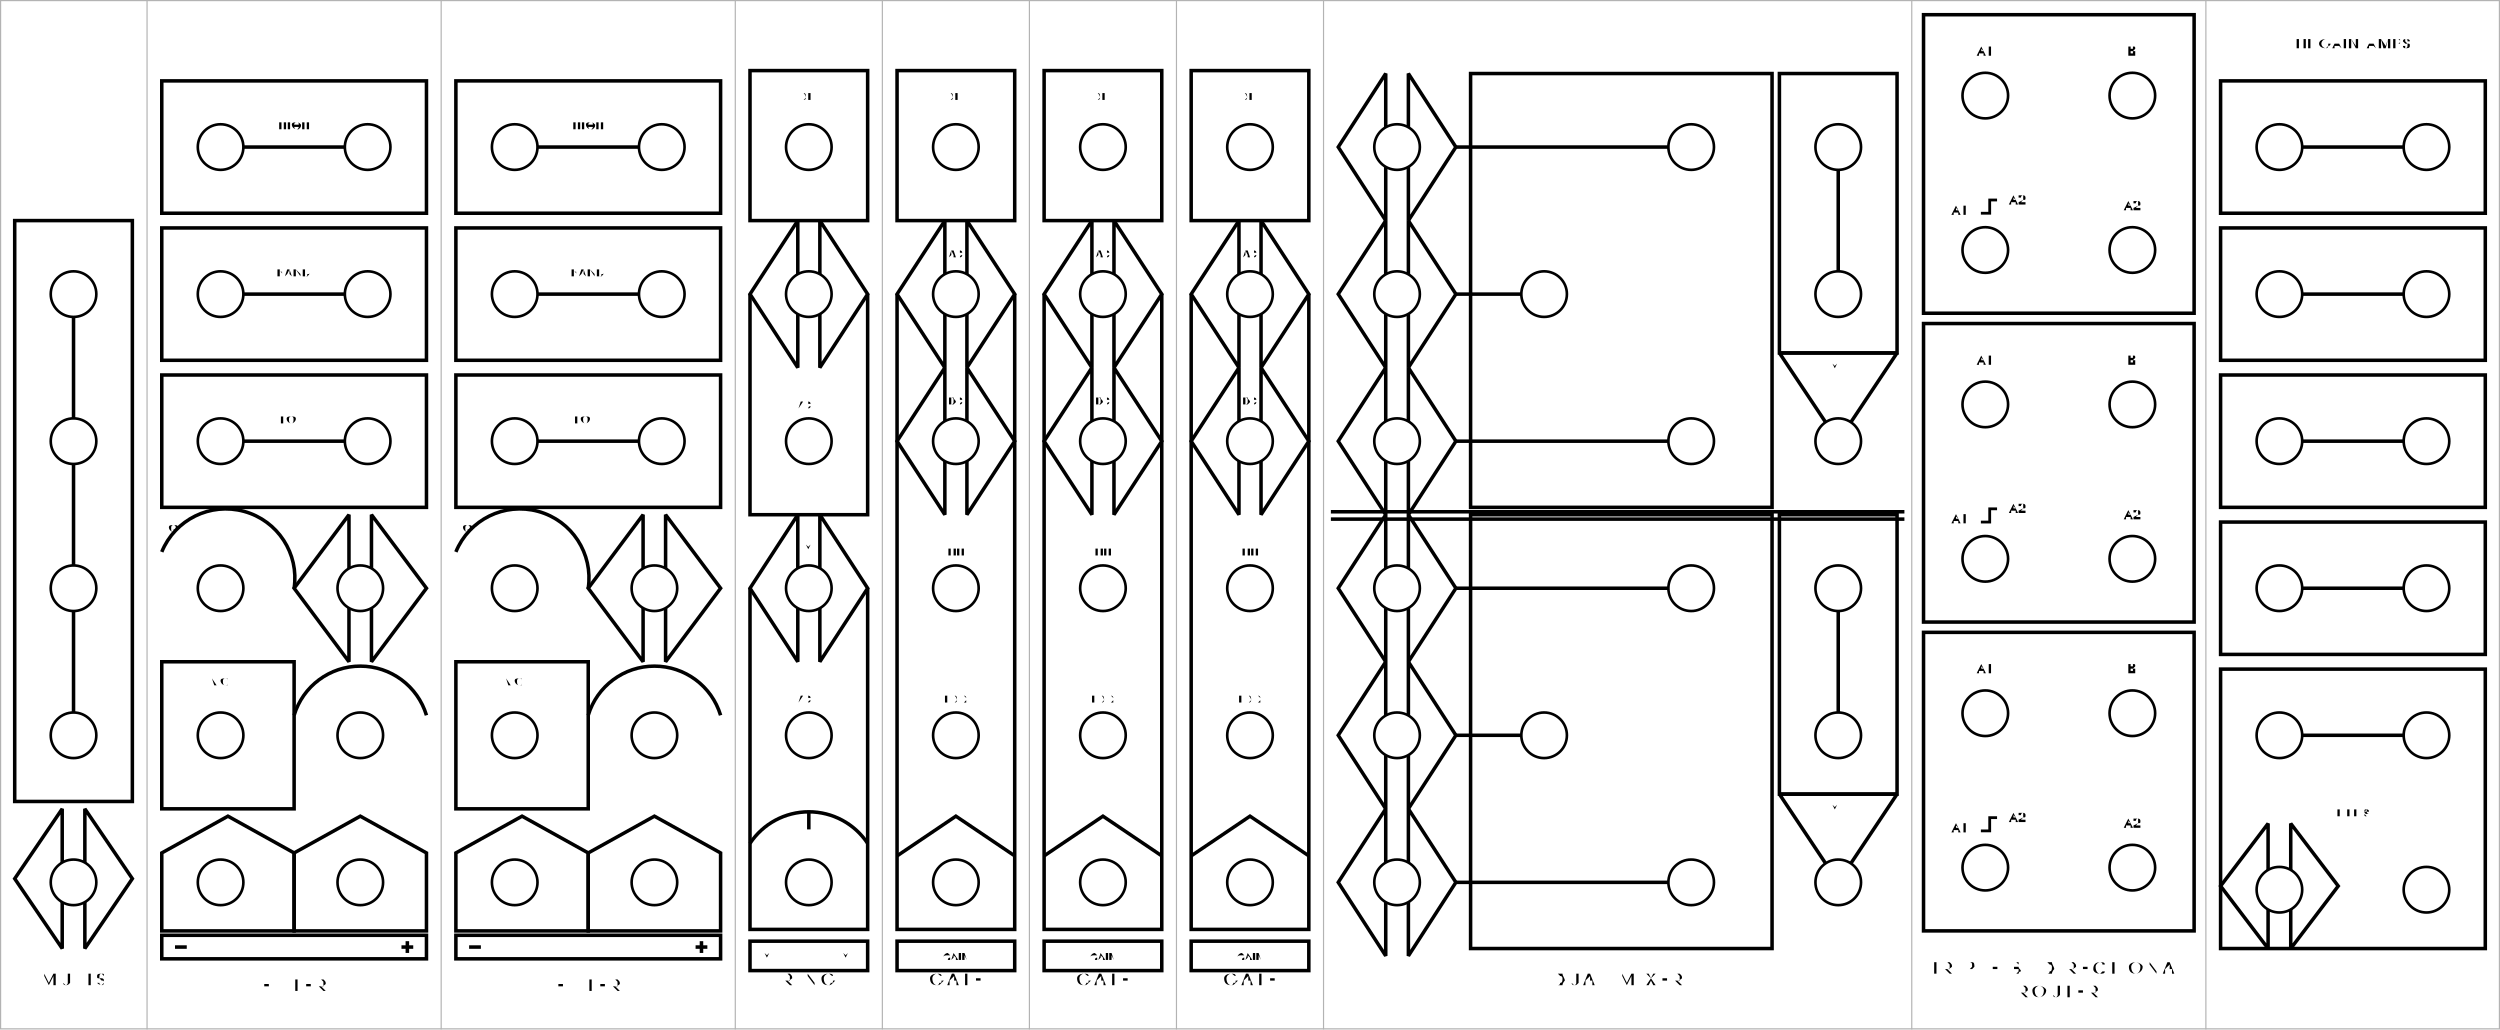
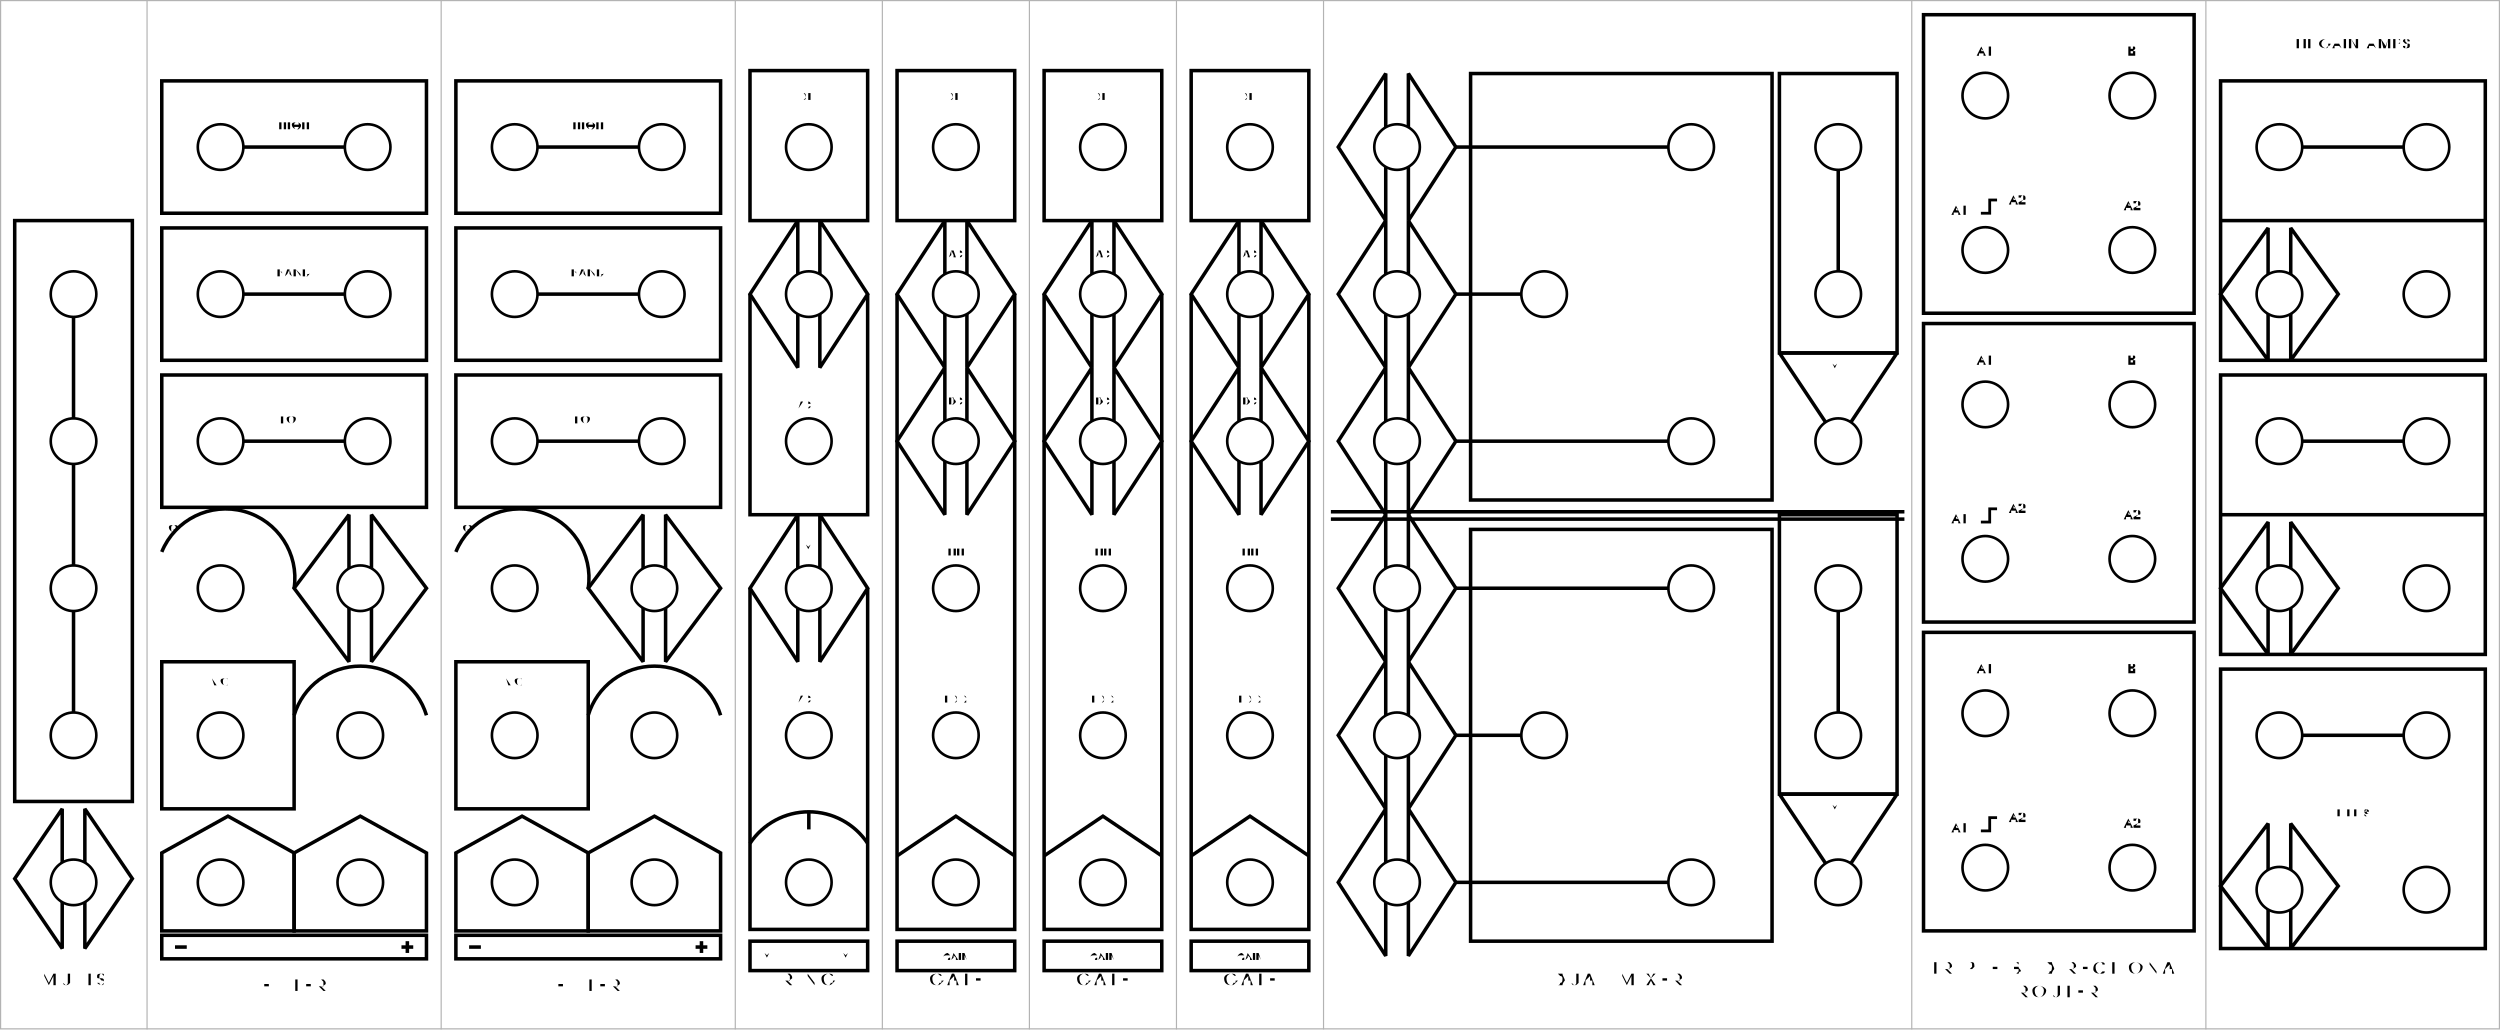
<svg xmlns="http://www.w3.org/2000/svg" width="17in" height="7in" viewBox="0 0 17 7">
  <rect x="0" y="0" width="17" height="7" fill="#ffffff" />
  <rect x="0.004" y="0.004" width="16.992" height="6.992" fill="none" stroke="#b3b3b3" stroke-width="0.008" />
  <g transform="translate(0,0)">
    <path d="M 0.1,1.5 L 0.9,1.5 L 0.9,5.45 L 0.1,5.45 Z" fill="none" stroke="#000000" stroke-width="0.024" stroke-linejoin="miter" stroke-miterlimit="1.5" stroke-linecap="butt" />
    <path d="M 0.5,2 L 0.5,5" fill="none" stroke="#000000" stroke-width="0.024" stroke-linejoin="miter" stroke-miterlimit="1.5" stroke-linecap="butt" />
    <path d="M 0.423,5.5 L 0.1,5.975 L 0.423,6.45 Z" fill="none" stroke="#000000" stroke-width="0.024" stroke-linejoin="miter" stroke-miterlimit="1.5" stroke-linecap="butt" />
    <path d="M 0.577,5.5 L 0.9,5.975 L 0.577,6.45 Z" fill="none" stroke="#000000" stroke-width="0.024" stroke-linejoin="miter" stroke-miterlimit="1.5" stroke-linecap="butt" />
    <circle cx="0.5" cy="2" r="0.155" fill="#ffffff" stroke="#000000" stroke-width="0.018" />
    <circle cx="0.5" cy="3" r="0.155" fill="#ffffff" stroke="#000000" stroke-width="0.018" />
    <circle cx="0.5" cy="4" r="0.155" fill="#ffffff" stroke="#000000" stroke-width="0.018" />
    <circle cx="0.5" cy="5" r="0.155" fill="#ffffff" stroke="#000000" stroke-width="0.018" />
    <circle cx="0.5" cy="6" r="0.155" fill="#ffffff" stroke="#000000" stroke-width="0.018" />
    <text x="0.5" y="6.7" font-family="Futura, 'Century Gothic', 'URW Gothic', 'Avant Garde', 'Liberation Sans', sans-serif" font-size="0.105" font-weight="normal" text-anchor="middle" fill="#000000" letter-spacing="0.03">MULTS</text>
  </g>
  <g transform="translate(1,0)">
    <path d="M 0.1,0.55 L 1.9,0.55 L 1.9,1.45 L 0.1,1.45 Z" fill="none" stroke="#000000" stroke-width="0.024" stroke-linejoin="miter" stroke-miterlimit="1.5" stroke-linecap="butt" />
    <text x="1" y="0.88" font-family="Futura, 'Century Gothic', 'URW Gothic', 'Avant Garde', 'Liberation Sans', sans-serif" font-size="0.07" font-weight="normal" text-anchor="middle" fill="#000000" letter-spacing="0.01">HIGH</text>
    <path d="M 0.5,1 L 1.5,1" fill="none" stroke="#000000" stroke-width="0.024" stroke-linejoin="miter" stroke-miterlimit="1.5" stroke-linecap="butt" />
    <path d="M 0.1,1.55 L 1.9,1.55 L 1.9,2.45 L 0.1,2.45 Z" fill="none" stroke="#000000" stroke-width="0.024" stroke-linejoin="miter" stroke-miterlimit="1.5" stroke-linecap="butt" />
    <text x="1" y="1.88" font-family="Futura, 'Century Gothic', 'URW Gothic', 'Avant Garde', 'Liberation Sans', sans-serif" font-size="0.07" font-weight="normal" text-anchor="middle" fill="#000000" letter-spacing="0.01">BAND</text>
    <path d="M 0.5,2 L 1.5,2" fill="none" stroke="#000000" stroke-width="0.024" stroke-linejoin="miter" stroke-miterlimit="1.5" stroke-linecap="butt" />
    <path d="M 0.1,2.55 L 1.9,2.55 L 1.9,3.45 L 0.1,3.45 Z" fill="none" stroke="#000000" stroke-width="0.024" stroke-linejoin="miter" stroke-miterlimit="1.5" stroke-linecap="butt" />
    <text x="1" y="2.88" font-family="Futura, 'Century Gothic', 'URW Gothic', 'Avant Garde', 'Liberation Sans', sans-serif" font-size="0.07" font-weight="normal" text-anchor="middle" fill="#000000" letter-spacing="0.01">LOW</text>
    <path d="M 0.5,3 L 1.5,3" fill="none" stroke="#000000" stroke-width="0.024" stroke-linejoin="miter" stroke-miterlimit="1.5" stroke-linecap="butt" />
    <path d="M 0.1,3.753 A 0.47,0.47 0 0 1 1,4" fill="none" stroke="#000000" stroke-width="0.024" stroke-linejoin="miter" stroke-miterlimit="1.5" stroke-linecap="butt" />
    <text x="0.18" y="3.62" font-family="Futura, 'Century Gothic', 'URW Gothic', 'Avant Garde', 'Liberation Sans', sans-serif" font-size="0.07" font-weight="normal" text-anchor="middle" fill="#000000" letter-spacing="0.01">Q</text>
    <path d="M 1.373,3.5 L 1,4 L 1.373,4.5 Z" fill="none" stroke="#000000" stroke-width="0.024" stroke-linejoin="miter" stroke-miterlimit="1.5" stroke-linecap="butt" />
    <path d="M 1.526,3.5 L 1.9,4 L 1.526,4.5 Z" fill="none" stroke="#000000" stroke-width="0.024" stroke-linejoin="miter" stroke-miterlimit="1.5" stroke-linecap="butt" />
    <path d="M 0.1,4.5 L 1,4.5 L 1,5.5 L 0.1,5.5 Z" fill="none" stroke="#000000" stroke-width="0.024" stroke-linejoin="miter" stroke-miterlimit="1.5" stroke-linecap="butt" />
    <text x="0.5" y="4.66" font-family="Futura, 'Century Gothic', 'URW Gothic', 'Avant Garde', 'Liberation Sans', sans-serif" font-size="0.07" font-weight="normal" text-anchor="middle" fill="#000000" letter-spacing="0.01">VC</text>
    <path d="M 1,4.864 A 0.47,0.47 0 0 1 1.9,4.864" fill="none" stroke="#000000" stroke-width="0.024" stroke-linejoin="miter" stroke-miterlimit="1.5" stroke-linecap="butt" />
    <path d="M 0.1,6.33 L 0.1,5.8 L 0.55,5.55 L 1,5.8 L 1,6.33 Z" fill="none" stroke="#000000" stroke-width="0.024" stroke-linejoin="miter" stroke-miterlimit="1.5" stroke-linecap="butt" />
    <path d="M 1,6.33 L 1,5.8 L 1.45,5.55 L 1.9,5.8 L 1.9,6.33 Z" fill="none" stroke="#000000" stroke-width="0.024" stroke-linejoin="miter" stroke-miterlimit="1.5" stroke-linecap="butt" />
    <path d="M 0.1,6.36 L 1.9,6.36 L 1.9,6.52 L 0.1,6.52 Z" fill="none" stroke="#000000" stroke-width="0.024" stroke-linejoin="miter" stroke-miterlimit="1.5" stroke-linecap="butt" />
    <path d="M 0.19,6.44 L 0.27,6.44" fill="none" stroke="#000000" stroke-width="0.024" stroke-linejoin="miter" stroke-miterlimit="1.5" stroke-linecap="butt" />
    <path d="M 1.73,6.44 L 1.81,6.44" fill="none" stroke="#000000" stroke-width="0.024" stroke-linejoin="miter" stroke-miterlimit="1.5" stroke-linecap="butt" />
    <path d="M 1.77,6.4 L 1.77,6.48" fill="none" stroke="#000000" stroke-width="0.024" stroke-linejoin="miter" stroke-miterlimit="1.5" stroke-linecap="butt" />
    <circle cx="0.5" cy="1" r="0.155" fill="#ffffff" stroke="#000000" stroke-width="0.018" />
    <circle cx="1.5" cy="1" r="0.155" fill="#ffffff" stroke="#000000" stroke-width="0.018" />
    <circle cx="0.5" cy="2" r="0.155" fill="#ffffff" stroke="#000000" stroke-width="0.018" />
    <circle cx="1.5" cy="2" r="0.155" fill="#ffffff" stroke="#000000" stroke-width="0.018" />
    <circle cx="0.5" cy="3" r="0.155" fill="#ffffff" stroke="#000000" stroke-width="0.018" />
    <circle cx="1.5" cy="3" r="0.155" fill="#ffffff" stroke="#000000" stroke-width="0.018" />
    <circle cx="0.5" cy="4" r="0.155" fill="#ffffff" stroke="#000000" stroke-width="0.018" />
    <circle cx="1.45" cy="4" r="0.155" fill="#ffffff" stroke="#000000" stroke-width="0.018" />
    <circle cx="0.5" cy="5" r="0.155" fill="#ffffff" stroke="#000000" stroke-width="0.018" />
    <circle cx="1.45" cy="5" r="0.155" fill="#ffffff" stroke="#000000" stroke-width="0.018" />
    <circle cx="0.5" cy="6" r="0.155" fill="#ffffff" stroke="#000000" stroke-width="0.018" />
    <circle cx="1.45" cy="6" r="0.155" fill="#ffffff" stroke="#000000" stroke-width="0.018" />
    <text x="1" y="6.74" font-family="Futura, 'Century Gothic', 'URW Gothic', 'Avant Garde', 'Liberation Sans', sans-serif" font-size="0.105" font-weight="normal" text-anchor="middle" fill="#000000" letter-spacing="0.03">FILTER</text>
  </g>
  <line x1="1" y1="0" x2="1" y2="7" stroke="#b3b3b3" stroke-width="0.008" />
  <g transform="translate(3,0)">
    <path d="M 0.1,0.55 L 1.9,0.55 L 1.9,1.45 L 0.1,1.45 Z" fill="none" stroke="#000000" stroke-width="0.024" stroke-linejoin="miter" stroke-miterlimit="1.5" stroke-linecap="butt" />
    <text x="1" y="0.88" font-family="Futura, 'Century Gothic', 'URW Gothic', 'Avant Garde', 'Liberation Sans', sans-serif" font-size="0.07" font-weight="normal" text-anchor="middle" fill="#000000" letter-spacing="0.01">HIGH</text>
    <path d="M 0.5,1 L 1.5,1" fill="none" stroke="#000000" stroke-width="0.024" stroke-linejoin="miter" stroke-miterlimit="1.5" stroke-linecap="butt" />
    <path d="M 0.1,1.55 L 1.9,1.55 L 1.9,2.45 L 0.1,2.45 Z" fill="none" stroke="#000000" stroke-width="0.024" stroke-linejoin="miter" stroke-miterlimit="1.5" stroke-linecap="butt" />
    <text x="1" y="1.88" font-family="Futura, 'Century Gothic', 'URW Gothic', 'Avant Garde', 'Liberation Sans', sans-serif" font-size="0.07" font-weight="normal" text-anchor="middle" fill="#000000" letter-spacing="0.01">BAND</text>
    <path d="M 0.5,2 L 1.5,2" fill="none" stroke="#000000" stroke-width="0.024" stroke-linejoin="miter" stroke-miterlimit="1.5" stroke-linecap="butt" />
    <path d="M 0.1,2.55 L 1.9,2.55 L 1.9,3.45 L 0.1,3.45 Z" fill="none" stroke="#000000" stroke-width="0.024" stroke-linejoin="miter" stroke-miterlimit="1.5" stroke-linecap="butt" />
    <text x="1" y="2.88" font-family="Futura, 'Century Gothic', 'URW Gothic', 'Avant Garde', 'Liberation Sans', sans-serif" font-size="0.07" font-weight="normal" text-anchor="middle" fill="#000000" letter-spacing="0.01">LOW</text>
    <path d="M 0.5,3 L 1.5,3" fill="none" stroke="#000000" stroke-width="0.024" stroke-linejoin="miter" stroke-miterlimit="1.5" stroke-linecap="butt" />
    <path d="M 0.1,3.753 A 0.47,0.47 0 0 1 1,4" fill="none" stroke="#000000" stroke-width="0.024" stroke-linejoin="miter" stroke-miterlimit="1.5" stroke-linecap="butt" />
    <text x="0.18" y="3.62" font-family="Futura, 'Century Gothic', 'URW Gothic', 'Avant Garde', 'Liberation Sans', sans-serif" font-size="0.07" font-weight="normal" text-anchor="middle" fill="#000000" letter-spacing="0.01">Q</text>
    <path d="M 1.373,3.5 L 1,4 L 1.373,4.5 Z" fill="none" stroke="#000000" stroke-width="0.024" stroke-linejoin="miter" stroke-miterlimit="1.5" stroke-linecap="butt" />
    <path d="M 1.526,3.5 L 1.9,4 L 1.526,4.5 Z" fill="none" stroke="#000000" stroke-width="0.024" stroke-linejoin="miter" stroke-miterlimit="1.5" stroke-linecap="butt" />
    <path d="M 0.1,4.5 L 1,4.5 L 1,5.5 L 0.1,5.5 Z" fill="none" stroke="#000000" stroke-width="0.024" stroke-linejoin="miter" stroke-miterlimit="1.5" stroke-linecap="butt" />
    <text x="0.5" y="4.66" font-family="Futura, 'Century Gothic', 'URW Gothic', 'Avant Garde', 'Liberation Sans', sans-serif" font-size="0.07" font-weight="normal" text-anchor="middle" fill="#000000" letter-spacing="0.01">VC</text>
    <path d="M 1,4.864 A 0.47,0.47 0 0 1 1.9,4.864" fill="none" stroke="#000000" stroke-width="0.024" stroke-linejoin="miter" stroke-miterlimit="1.5" stroke-linecap="butt" />
    <path d="M 0.1,6.33 L 0.1,5.8 L 0.55,5.55 L 1,5.8 L 1,6.33 Z" fill="none" stroke="#000000" stroke-width="0.024" stroke-linejoin="miter" stroke-miterlimit="1.5" stroke-linecap="butt" />
    <path d="M 1,6.33 L 1,5.8 L 1.45,5.55 L 1.9,5.8 L 1.9,6.33 Z" fill="none" stroke="#000000" stroke-width="0.024" stroke-linejoin="miter" stroke-miterlimit="1.5" stroke-linecap="butt" />
    <path d="M 0.1,6.36 L 1.9,6.36 L 1.9,6.52 L 0.1,6.52 Z" fill="none" stroke="#000000" stroke-width="0.024" stroke-linejoin="miter" stroke-miterlimit="1.5" stroke-linecap="butt" />
    <path d="M 0.19,6.44 L 0.27,6.44" fill="none" stroke="#000000" stroke-width="0.024" stroke-linejoin="miter" stroke-miterlimit="1.5" stroke-linecap="butt" />
    <path d="M 1.73,6.44 L 1.81,6.44" fill="none" stroke="#000000" stroke-width="0.024" stroke-linejoin="miter" stroke-miterlimit="1.5" stroke-linecap="butt" />
    <path d="M 1.77,6.4 L 1.77,6.48" fill="none" stroke="#000000" stroke-width="0.024" stroke-linejoin="miter" stroke-miterlimit="1.5" stroke-linecap="butt" />
    <circle cx="0.5" cy="1" r="0.155" fill="#ffffff" stroke="#000000" stroke-width="0.018" />
    <circle cx="1.5" cy="1" r="0.155" fill="#ffffff" stroke="#000000" stroke-width="0.018" />
    <circle cx="0.5" cy="2" r="0.155" fill="#ffffff" stroke="#000000" stroke-width="0.018" />
    <circle cx="1.5" cy="2" r="0.155" fill="#ffffff" stroke="#000000" stroke-width="0.018" />
    <circle cx="0.5" cy="3" r="0.155" fill="#ffffff" stroke="#000000" stroke-width="0.018" />
    <circle cx="1.5" cy="3" r="0.155" fill="#ffffff" stroke="#000000" stroke-width="0.018" />
    <circle cx="0.5" cy="4" r="0.155" fill="#ffffff" stroke="#000000" stroke-width="0.018" />
    <circle cx="1.45" cy="4" r="0.155" fill="#ffffff" stroke="#000000" stroke-width="0.018" />
    <circle cx="0.5" cy="5" r="0.155" fill="#ffffff" stroke="#000000" stroke-width="0.018" />
    <circle cx="1.45" cy="5" r="0.155" fill="#ffffff" stroke="#000000" stroke-width="0.018" />
    <circle cx="0.5" cy="6" r="0.155" fill="#ffffff" stroke="#000000" stroke-width="0.018" />
    <circle cx="1.45" cy="6" r="0.155" fill="#ffffff" stroke="#000000" stroke-width="0.018" />
    <text x="1" y="6.74" font-family="Futura, 'Century Gothic', 'URW Gothic', 'Avant Garde', 'Liberation Sans', sans-serif" font-size="0.105" font-weight="normal" text-anchor="middle" fill="#000000" letter-spacing="0.03">FILTER</text>
  </g>
  <line x1="3" y1="0" x2="3" y2="7" stroke="#b3b3b3" stroke-width="0.008" />
  <g transform="translate(5,0)">
    <path d="M 0.1,0.48 L 0.9,0.48 L 0.9,1.5 L 0.1,1.5 Z" fill="none" stroke="#000000" stroke-width="0.024" stroke-linejoin="miter" stroke-miterlimit="1.5" stroke-linecap="butt" />
    <text x="0.5" y="0.68" font-family="Futura, 'Century Gothic', 'URW Gothic', 'Avant Garde', 'Liberation Sans', sans-serif" font-size="0.06" font-weight="normal" text-anchor="middle" fill="#000000" letter-spacing="0.01">OUT</text>
    <path d="M 0.425,1.5 L 0.1,2 L 0.425,2.5 Z" fill="none" stroke="#000000" stroke-width="0.024" stroke-linejoin="miter" stroke-miterlimit="1.5" stroke-linecap="butt" />
    <path d="M 0.575,1.5 L 0.9,2 L 0.575,2.5 Z" fill="none" stroke="#000000" stroke-width="0.024" stroke-linejoin="miter" stroke-miterlimit="1.5" stroke-linecap="butt" />
    <text x="0.5" y="1.75" font-family="Futura, 'Century Gothic', 'URW Gothic', 'Avant Garde', 'Liberation Sans', sans-serif" font-size="0.06" font-weight="normal" text-anchor="middle" fill="#000000">Y</text>
    <path d="M 0.425,3.5 L 0.1,4 L 0.425,4.5 Z" fill="none" stroke="#000000" stroke-width="0.024" stroke-linejoin="miter" stroke-miterlimit="1.5" stroke-linecap="butt" />
    <path d="M 0.575,3.5 L 0.9,4 L 0.575,4.5 Z" fill="none" stroke="#000000" stroke-width="0.024" stroke-linejoin="miter" stroke-miterlimit="1.5" stroke-linecap="butt" />
    <text x="0.5" y="3.75" font-family="Futura, 'Century Gothic', 'URW Gothic', 'Avant Garde', 'Liberation Sans', sans-serif" font-size="0.06" font-weight="normal" text-anchor="middle" fill="#000000">X</text>
    <path d="M 0.1,2 L 0.1,3.5 L 0.9,3.5 L 0.9,2" fill="none" stroke="#000000" stroke-width="0.024" stroke-linejoin="miter" stroke-miterlimit="1.5" stroke-linecap="butt" />
    <text x="0.5" y="2.78" font-family="Futura, 'Century Gothic', 'URW Gothic', 'Avant Garde', 'Liberation Sans', sans-serif" font-size="0.06" font-weight="normal" text-anchor="middle" fill="#000000" letter-spacing="0.01">VC Y</text>
    <path d="M 0.1,4 L 0.1,6.32 L 0.9,6.32 L 0.9,4" fill="none" stroke="#000000" stroke-width="0.024" stroke-linejoin="miter" stroke-miterlimit="1.5" stroke-linecap="butt" />
    <text x="0.5" y="4.78" font-family="Futura, 'Century Gothic', 'URW Gothic', 'Avant Garde', 'Liberation Sans', sans-serif" font-size="0.06" font-weight="normal" text-anchor="middle" fill="#000000" letter-spacing="0.01">VC Y</text>
    <path d="M 0.1,5.735 A 0.48,0.48 0 0 1 0.9,5.735" fill="none" stroke="#000000" stroke-width="0.024" stroke-linejoin="miter" stroke-miterlimit="1.5" stroke-linecap="butt" />
    <path d="M 0.5,5.52 L 0.5,5.64" fill="none" stroke="#000000" stroke-width="0.024" stroke-linejoin="miter" stroke-miterlimit="1.5" stroke-linecap="butt" />
    <path d="M 0.1,6.4 L 0.9,6.4 L 0.9,6.6 L 0.1,6.6 Z" fill="none" stroke="#000000" stroke-width="0.024" stroke-linejoin="miter" stroke-miterlimit="1.5" stroke-linecap="butt" />
    <text x="0.2" y="6.53" font-family="Futura, 'Century Gothic', 'URW Gothic', 'Avant Garde', 'Liberation Sans', sans-serif" font-size="0.055" font-weight="normal" text-anchor="start" fill="#000000">X</text>
    <text x="0.8" y="6.53" font-family="Futura, 'Century Gothic', 'URW Gothic', 'Avant Garde', 'Liberation Sans', sans-serif" font-size="0.055" font-weight="normal" text-anchor="end" fill="#000000">XY</text>
    <circle cx="0.5" cy="1" r="0.155" fill="#ffffff" stroke="#000000" stroke-width="0.018" />
    <circle cx="0.5" cy="2" r="0.155" fill="#ffffff" stroke="#000000" stroke-width="0.018" />
    <circle cx="0.5" cy="4" r="0.155" fill="#ffffff" stroke="#000000" stroke-width="0.018" />
    <circle cx="0.5" cy="3" r="0.155" fill="#ffffff" stroke="#000000" stroke-width="0.018" />
    <circle cx="0.5" cy="5" r="0.155" fill="#ffffff" stroke="#000000" stroke-width="0.018" />
    <circle cx="0.5" cy="6" r="0.155" fill="#ffffff" stroke="#000000" stroke-width="0.018" />
    <text x="0.5" y="6.7" font-family="Futura, 'Century Gothic', 'URW Gothic', 'Avant Garde', 'Liberation Sans', sans-serif" font-size="0.105" font-weight="normal" text-anchor="middle" fill="#000000" letter-spacing="0.03">RING</text>
  </g>
  <line x1="5" y1="0" x2="5" y2="7" stroke="#b3b3b3" stroke-width="0.008" />
  <g transform="translate(6,0)">
    <path d="M 0.1,0.48 L 0.9,0.48 L 0.9,1.5 L 0.1,1.5 Z" fill="none" stroke="#000000" stroke-width="0.024" stroke-linejoin="miter" stroke-miterlimit="1.5" stroke-linecap="butt" />
    <text x="0.5" y="0.68" font-family="Futura, 'Century Gothic', 'URW Gothic', 'Avant Garde', 'Liberation Sans', sans-serif" font-size="0.06" font-weight="normal" text-anchor="middle" fill="#000000" letter-spacing="0.01">OUT</text>
    <path d="M 0.425,1.5 L 0.1,2 L 0.425,2.5 Z" fill="none" stroke="#000000" stroke-width="0.024" stroke-linejoin="miter" stroke-miterlimit="1.5" stroke-linecap="butt" />
    <path d="M 0.575,1.5 L 0.9,2 L 0.575,2.5 Z" fill="none" stroke="#000000" stroke-width="0.024" stroke-linejoin="miter" stroke-miterlimit="1.5" stroke-linecap="butt" />
    <text x="0.5" y="1.75" font-family="Futura, 'Century Gothic', 'URW Gothic', 'Avant Garde', 'Liberation Sans', sans-serif" font-size="0.06" font-weight="normal" text-anchor="middle" fill="#000000">AC</text>
    <path d="M 0.425,2.5 L 0.1,3 L 0.425,3.5 Z" fill="none" stroke="#000000" stroke-width="0.024" stroke-linejoin="miter" stroke-miterlimit="1.5" stroke-linecap="butt" />
    <path d="M 0.575,2.5 L 0.9,3 L 0.575,3.5 Z" fill="none" stroke="#000000" stroke-width="0.024" stroke-linejoin="miter" stroke-miterlimit="1.5" stroke-linecap="butt" />
    <text x="0.5" y="2.75" font-family="Futura, 'Century Gothic', 'URW Gothic', 'Avant Garde', 'Liberation Sans', sans-serif" font-size="0.06" font-weight="normal" text-anchor="middle" fill="#000000">DC</text>
    <path d="M 0.1,2 L 0.1,6.32 L 0.9,6.32 L 0.9,2" fill="none" stroke="#000000" stroke-width="0.024" stroke-linejoin="miter" stroke-miterlimit="1.5" stroke-linecap="butt" />
    <text x="0.5" y="3.78" font-family="Futura, 'Century Gothic', 'URW Gothic', 'Avant Garde', 'Liberation Sans', sans-serif" font-size="0.06" font-weight="normal" text-anchor="middle" fill="#000000" letter-spacing="0.01">LIN</text>
    <text x="0.5" y="4.78" font-family="Futura, 'Century Gothic', 'URW Gothic', 'Avant Garde', 'Liberation Sans', sans-serif" font-size="0.06" font-weight="normal" text-anchor="middle" fill="#000000" letter-spacing="0.01">LOG</text>
    <path d="M 0.1,5.82 L 0.5,5.55 L 0.9,5.82" fill="none" stroke="#000000" stroke-width="0.024" stroke-linejoin="miter" stroke-miterlimit="1.5" stroke-linecap="butt" />
    <path d="M 0.1,6.4 L 0.9,6.4 L 0.9,6.6 L 0.1,6.6 Z" fill="none" stroke="#000000" stroke-width="0.024" stroke-linejoin="miter" stroke-miterlimit="1.5" stroke-linecap="butt" />
    <text x="0.5" y="6.53" font-family="Futura, 'Century Gothic', 'URW Gothic', 'Avant Garde', 'Liberation Sans', sans-serif" font-size="0.055" font-weight="normal" text-anchor="middle" fill="#000000" letter-spacing="0.01">GAIN</text>
    <circle cx="0.5" cy="1" r="0.155" fill="#ffffff" stroke="#000000" stroke-width="0.018" />
    <circle cx="0.5" cy="2" r="0.155" fill="#ffffff" stroke="#000000" stroke-width="0.018" />
    <circle cx="0.5" cy="3" r="0.155" fill="#ffffff" stroke="#000000" stroke-width="0.018" />
    <circle cx="0.5" cy="4" r="0.155" fill="#ffffff" stroke="#000000" stroke-width="0.018" />
    <circle cx="0.5" cy="5" r="0.155" fill="#ffffff" stroke="#000000" stroke-width="0.018" />
    <circle cx="0.5" cy="6" r="0.155" fill="#ffffff" stroke="#000000" stroke-width="0.018" />
    <text x="0.5" y="6.7" font-family="Futura, 'Century Gothic', 'URW Gothic', 'Avant Garde', 'Liberation Sans', sans-serif" font-size="0.105" font-weight="normal" text-anchor="middle" fill="#000000" letter-spacing="0.03">GATE</text>
  </g>
  <line x1="6" y1="0" x2="6" y2="7" stroke="#b3b3b3" stroke-width="0.008" />
  <g transform="translate(7,0)">
    <path d="M 0.1,0.48 L 0.9,0.48 L 0.9,1.5 L 0.1,1.5 Z" fill="none" stroke="#000000" stroke-width="0.024" stroke-linejoin="miter" stroke-miterlimit="1.5" stroke-linecap="butt" />
    <text x="0.5" y="0.68" font-family="Futura, 'Century Gothic', 'URW Gothic', 'Avant Garde', 'Liberation Sans', sans-serif" font-size="0.06" font-weight="normal" text-anchor="middle" fill="#000000" letter-spacing="0.01">OUT</text>
    <path d="M 0.425,1.5 L 0.1,2 L 0.425,2.5 Z" fill="none" stroke="#000000" stroke-width="0.024" stroke-linejoin="miter" stroke-miterlimit="1.5" stroke-linecap="butt" />
    <path d="M 0.575,1.5 L 0.9,2 L 0.575,2.5 Z" fill="none" stroke="#000000" stroke-width="0.024" stroke-linejoin="miter" stroke-miterlimit="1.5" stroke-linecap="butt" />
    <text x="0.5" y="1.75" font-family="Futura, 'Century Gothic', 'URW Gothic', 'Avant Garde', 'Liberation Sans', sans-serif" font-size="0.06" font-weight="normal" text-anchor="middle" fill="#000000">AC</text>
    <path d="M 0.425,2.5 L 0.1,3 L 0.425,3.5 Z" fill="none" stroke="#000000" stroke-width="0.024" stroke-linejoin="miter" stroke-miterlimit="1.5" stroke-linecap="butt" />
    <path d="M 0.575,2.5 L 0.9,3 L 0.575,3.5 Z" fill="none" stroke="#000000" stroke-width="0.024" stroke-linejoin="miter" stroke-miterlimit="1.5" stroke-linecap="butt" />
    <text x="0.5" y="2.75" font-family="Futura, 'Century Gothic', 'URW Gothic', 'Avant Garde', 'Liberation Sans', sans-serif" font-size="0.06" font-weight="normal" text-anchor="middle" fill="#000000">DC</text>
    <path d="M 0.1,2 L 0.1,6.32 L 0.9,6.32 L 0.9,2" fill="none" stroke="#000000" stroke-width="0.024" stroke-linejoin="miter" stroke-miterlimit="1.5" stroke-linecap="butt" />
    <text x="0.5" y="3.78" font-family="Futura, 'Century Gothic', 'URW Gothic', 'Avant Garde', 'Liberation Sans', sans-serif" font-size="0.06" font-weight="normal" text-anchor="middle" fill="#000000" letter-spacing="0.01">LIN</text>
    <text x="0.5" y="4.78" font-family="Futura, 'Century Gothic', 'URW Gothic', 'Avant Garde', 'Liberation Sans', sans-serif" font-size="0.06" font-weight="normal" text-anchor="middle" fill="#000000" letter-spacing="0.01">LOG</text>
    <path d="M 0.1,5.82 L 0.5,5.55 L 0.9,5.82" fill="none" stroke="#000000" stroke-width="0.024" stroke-linejoin="miter" stroke-miterlimit="1.5" stroke-linecap="butt" />
    <path d="M 0.1,6.4 L 0.9,6.4 L 0.9,6.6 L 0.1,6.6 Z" fill="none" stroke="#000000" stroke-width="0.024" stroke-linejoin="miter" stroke-miterlimit="1.5" stroke-linecap="butt" />
    <text x="0.5" y="6.53" font-family="Futura, 'Century Gothic', 'URW Gothic', 'Avant Garde', 'Liberation Sans', sans-serif" font-size="0.055" font-weight="normal" text-anchor="middle" fill="#000000" letter-spacing="0.01">GAIN</text>
    <circle cx="0.5" cy="1" r="0.155" fill="#ffffff" stroke="#000000" stroke-width="0.018" />
    <circle cx="0.5" cy="2" r="0.155" fill="#ffffff" stroke="#000000" stroke-width="0.018" />
    <circle cx="0.5" cy="3" r="0.155" fill="#ffffff" stroke="#000000" stroke-width="0.018" />
    <circle cx="0.5" cy="4" r="0.155" fill="#ffffff" stroke="#000000" stroke-width="0.018" />
    <circle cx="0.5" cy="5" r="0.155" fill="#ffffff" stroke="#000000" stroke-width="0.018" />
    <circle cx="0.5" cy="6" r="0.155" fill="#ffffff" stroke="#000000" stroke-width="0.018" />
    <text x="0.5" y="6.7" font-family="Futura, 'Century Gothic', 'URW Gothic', 'Avant Garde', 'Liberation Sans', sans-serif" font-size="0.105" font-weight="normal" text-anchor="middle" fill="#000000" letter-spacing="0.03">GATE</text>
  </g>
  <line x1="7" y1="0" x2="7" y2="7" stroke="#b3b3b3" stroke-width="0.008" />
  <g transform="translate(8,0)">
    <path d="M 0.1,0.48 L 0.9,0.48 L 0.9,1.5 L 0.1,1.5 Z" fill="none" stroke="#000000" stroke-width="0.024" stroke-linejoin="miter" stroke-miterlimit="1.5" stroke-linecap="butt" />
    <text x="0.5" y="0.68" font-family="Futura, 'Century Gothic', 'URW Gothic', 'Avant Garde', 'Liberation Sans', sans-serif" font-size="0.06" font-weight="normal" text-anchor="middle" fill="#000000" letter-spacing="0.01">OUT</text>
    <path d="M 0.425,1.5 L 0.1,2 L 0.425,2.5 Z" fill="none" stroke="#000000" stroke-width="0.024" stroke-linejoin="miter" stroke-miterlimit="1.5" stroke-linecap="butt" />
    <path d="M 0.575,1.5 L 0.9,2 L 0.575,2.5 Z" fill="none" stroke="#000000" stroke-width="0.024" stroke-linejoin="miter" stroke-miterlimit="1.5" stroke-linecap="butt" />
    <text x="0.5" y="1.75" font-family="Futura, 'Century Gothic', 'URW Gothic', 'Avant Garde', 'Liberation Sans', sans-serif" font-size="0.06" font-weight="normal" text-anchor="middle" fill="#000000">AC</text>
    <path d="M 0.425,2.5 L 0.1,3 L 0.425,3.5 Z" fill="none" stroke="#000000" stroke-width="0.024" stroke-linejoin="miter" stroke-miterlimit="1.5" stroke-linecap="butt" />
    <path d="M 0.575,2.5 L 0.9,3 L 0.575,3.5 Z" fill="none" stroke="#000000" stroke-width="0.024" stroke-linejoin="miter" stroke-miterlimit="1.5" stroke-linecap="butt" />
    <text x="0.5" y="2.75" font-family="Futura, 'Century Gothic', 'URW Gothic', 'Avant Garde', 'Liberation Sans', sans-serif" font-size="0.06" font-weight="normal" text-anchor="middle" fill="#000000">DC</text>
    <path d="M 0.1,2 L 0.1,6.32 L 0.9,6.32 L 0.9,2" fill="none" stroke="#000000" stroke-width="0.024" stroke-linejoin="miter" stroke-miterlimit="1.5" stroke-linecap="butt" />
    <text x="0.5" y="3.78" font-family="Futura, 'Century Gothic', 'URW Gothic', 'Avant Garde', 'Liberation Sans', sans-serif" font-size="0.06" font-weight="normal" text-anchor="middle" fill="#000000" letter-spacing="0.01">LIN</text>
    <text x="0.5" y="4.78" font-family="Futura, 'Century Gothic', 'URW Gothic', 'Avant Garde', 'Liberation Sans', sans-serif" font-size="0.06" font-weight="normal" text-anchor="middle" fill="#000000" letter-spacing="0.01">LOG</text>
    <path d="M 0.1,5.82 L 0.5,5.55 L 0.9,5.82" fill="none" stroke="#000000" stroke-width="0.024" stroke-linejoin="miter" stroke-miterlimit="1.5" stroke-linecap="butt" />
    <path d="M 0.1,6.4 L 0.9,6.4 L 0.9,6.6 L 0.1,6.6 Z" fill="none" stroke="#000000" stroke-width="0.024" stroke-linejoin="miter" stroke-miterlimit="1.5" stroke-linecap="butt" />
    <text x="0.5" y="6.53" font-family="Futura, 'Century Gothic', 'URW Gothic', 'Avant Garde', 'Liberation Sans', sans-serif" font-size="0.055" font-weight="normal" text-anchor="middle" fill="#000000" letter-spacing="0.01">GAIN</text>
    <circle cx="0.5" cy="1" r="0.155" fill="#ffffff" stroke="#000000" stroke-width="0.018" />
    <circle cx="0.5" cy="2" r="0.155" fill="#ffffff" stroke="#000000" stroke-width="0.018" />
    <circle cx="0.5" cy="3" r="0.155" fill="#ffffff" stroke="#000000" stroke-width="0.018" />
    <circle cx="0.5" cy="4" r="0.155" fill="#ffffff" stroke="#000000" stroke-width="0.018" />
    <circle cx="0.5" cy="5" r="0.155" fill="#ffffff" stroke="#000000" stroke-width="0.018" />
    <circle cx="0.5" cy="6" r="0.155" fill="#ffffff" stroke="#000000" stroke-width="0.018" />
    <text x="0.5" y="6.7" font-family="Futura, 'Century Gothic', 'URW Gothic', 'Avant Garde', 'Liberation Sans', sans-serif" font-size="0.105" font-weight="normal" text-anchor="middle" fill="#000000" letter-spacing="0.03">GATE</text>
  </g>
  <line x1="8" y1="0" x2="8" y2="7" stroke="#b3b3b3" stroke-width="0.008" />
  <g transform="translate(9,0)">
    <path d="M 0.423,0.5 L 0.1,1 L 0.423,1.5 Z" fill="none" stroke="#000000" stroke-width="0.024" stroke-linejoin="miter" stroke-miterlimit="1.5" stroke-linecap="butt" />
    <path d="M 0.577,0.5 L 0.9,1 L 0.577,1.5 Z" fill="none" stroke="#000000" stroke-width="0.024" stroke-linejoin="miter" stroke-miterlimit="1.5" stroke-linecap="butt" />
    <path d="M 0.9,1 L 2.5,1" fill="none" stroke="#000000" stroke-width="0.024" stroke-linejoin="miter" stroke-miterlimit="1.5" stroke-linecap="butt" />
    <path d="M 0.423,1.5 L 0.1,2 L 0.423,2.5 Z" fill="none" stroke="#000000" stroke-width="0.024" stroke-linejoin="miter" stroke-miterlimit="1.5" stroke-linecap="butt" />
    <path d="M 0.577,1.5 L 0.9,2 L 0.577,2.5 Z" fill="none" stroke="#000000" stroke-width="0.024" stroke-linejoin="miter" stroke-miterlimit="1.5" stroke-linecap="butt" />
    <path d="M 0.9,2 L 1.5,2" fill="none" stroke="#000000" stroke-width="0.024" stroke-linejoin="miter" stroke-miterlimit="1.5" stroke-linecap="butt" />
    <path d="M 0.423,2.5 L 0.1,3 L 0.423,3.5 Z" fill="none" stroke="#000000" stroke-width="0.024" stroke-linejoin="miter" stroke-miterlimit="1.5" stroke-linecap="butt" />
    <path d="M 0.577,2.5 L 0.9,3 L 0.577,3.5 Z" fill="none" stroke="#000000" stroke-width="0.024" stroke-linejoin="miter" stroke-miterlimit="1.5" stroke-linecap="butt" />
    <path d="M 0.9,3 L 2.5,3" fill="none" stroke="#000000" stroke-width="0.024" stroke-linejoin="miter" stroke-miterlimit="1.5" stroke-linecap="butt" />
    <path d="M 3.1,0.5 L 3.9,0.5 L 3.9,2.4 L 3.1,2.4 Z" fill="none" stroke="#000000" stroke-width="0.024" stroke-linejoin="miter" stroke-miterlimit="1.5" stroke-linecap="butt" />
    <path d="M 3.5,1 L 3.5,2" fill="none" stroke="#000000" stroke-width="0.024" stroke-linejoin="miter" stroke-miterlimit="1.5" stroke-linecap="butt" />
    <path d="M 3.1,2.4 L 3.5,3 L 3.9,2.4 Z" fill="none" stroke="#000000" stroke-width="0.024" stroke-linejoin="miter" stroke-miterlimit="1.5" stroke-linecap="butt" />
    <text x="3.5" y="2.52" font-family="Futura, 'Century Gothic', 'URW Gothic', 'Avant Garde', 'Liberation Sans', sans-serif" font-size="0.06" font-weight="normal" text-anchor="middle" fill="#000000" letter-spacing="0.01">X1</text>
-     <path d="M 1,0.5 L 3.05,0.5 L 3.05,3.45 L 1,3.45 Z" fill="none" stroke="#000000" stroke-width="0.024" stroke-linejoin="miter" stroke-miterlimit="1.5" stroke-linecap="butt" />
+     <path d="M 1,0.5 L 3.05,0.5 L 3.05,3.4 L 1,3.4 Z" fill="none" stroke="#000000" stroke-width="0.024" stroke-linejoin="miter" stroke-miterlimit="1.5" stroke-linecap="butt" />
    <path d="M 0.423,3.5 L 0.1,4 L 0.423,4.5 Z" fill="none" stroke="#000000" stroke-width="0.024" stroke-linejoin="miter" stroke-miterlimit="1.5" stroke-linecap="butt" />
    <path d="M 0.577,3.5 L 0.9,4 L 0.577,4.5 Z" fill="none" stroke="#000000" stroke-width="0.024" stroke-linejoin="miter" stroke-miterlimit="1.5" stroke-linecap="butt" />
    <path d="M 0.9,4 L 2.5,4" fill="none" stroke="#000000" stroke-width="0.024" stroke-linejoin="miter" stroke-miterlimit="1.5" stroke-linecap="butt" />
    <path d="M 0.423,4.5 L 0.1,5 L 0.423,5.5 Z" fill="none" stroke="#000000" stroke-width="0.024" stroke-linejoin="miter" stroke-miterlimit="1.5" stroke-linecap="butt" />
    <path d="M 0.577,4.5 L 0.9,5 L 0.577,5.5 Z" fill="none" stroke="#000000" stroke-width="0.024" stroke-linejoin="miter" stroke-miterlimit="1.5" stroke-linecap="butt" />
    <path d="M 0.9,5 L 1.5,5" fill="none" stroke="#000000" stroke-width="0.024" stroke-linejoin="miter" stroke-miterlimit="1.5" stroke-linecap="butt" />
    <path d="M 0.423,5.5 L 0.1,6 L 0.423,6.5 Z" fill="none" stroke="#000000" stroke-width="0.024" stroke-linejoin="miter" stroke-miterlimit="1.5" stroke-linecap="butt" />
    <path d="M 0.577,5.5 L 0.9,6 L 0.577,6.5 Z" fill="none" stroke="#000000" stroke-width="0.024" stroke-linejoin="miter" stroke-miterlimit="1.5" stroke-linecap="butt" />
    <path d="M 0.9,6 L 2.5,6" fill="none" stroke="#000000" stroke-width="0.024" stroke-linejoin="miter" stroke-miterlimit="1.5" stroke-linecap="butt" />
    <path d="M 3.1,3.5 L 3.9,3.5 L 3.9,5.4 L 3.1,5.4 Z" fill="none" stroke="#000000" stroke-width="0.024" stroke-linejoin="miter" stroke-miterlimit="1.5" stroke-linecap="butt" />
    <path d="M 3.5,4 L 3.5,5" fill="none" stroke="#000000" stroke-width="0.024" stroke-linejoin="miter" stroke-miterlimit="1.5" stroke-linecap="butt" />
    <path d="M 3.1,5.4 L 3.5,6 L 3.9,5.4 Z" fill="none" stroke="#000000" stroke-width="0.024" stroke-linejoin="miter" stroke-miterlimit="1.5" stroke-linecap="butt" />
    <text x="3.5" y="5.52" font-family="Futura, 'Century Gothic', 'URW Gothic', 'Avant Garde', 'Liberation Sans', sans-serif" font-size="0.06" font-weight="normal" text-anchor="middle" fill="#000000" letter-spacing="0.01">X1</text>
-     <path d="M 1,3.5 L 3.05,3.5 L 3.05,6.45 L 1,6.45 Z" fill="none" stroke="#000000" stroke-width="0.024" stroke-linejoin="miter" stroke-miterlimit="1.5" stroke-linecap="butt" />
+     <path d="M 1,3.6 L 3.05,3.6 L 3.05,6.4 L 1,6.4 Z" fill="none" stroke="#000000" stroke-width="0.024" stroke-linejoin="miter" stroke-miterlimit="1.5" stroke-linecap="butt" />
    <path d="M 0.05,3.48 L 3.95,3.48" fill="none" stroke="#000000" stroke-width="0.024" stroke-linejoin="miter" stroke-miterlimit="1.5" stroke-linecap="butt" />
    <path d="M 0.05,3.53 L 3.95,3.53" fill="none" stroke="#000000" stroke-width="0.024" stroke-linejoin="miter" stroke-miterlimit="1.5" stroke-linecap="butt" />
    <circle cx="0.5" cy="1" r="0.155" fill="#ffffff" stroke="#000000" stroke-width="0.018" />
    <circle cx="2.5" cy="1" r="0.155" fill="#ffffff" stroke="#000000" stroke-width="0.018" />
    <circle cx="0.5" cy="2" r="0.155" fill="#ffffff" stroke="#000000" stroke-width="0.018" />
    <circle cx="1.5" cy="2" r="0.155" fill="#ffffff" stroke="#000000" stroke-width="0.018" />
    <circle cx="0.5" cy="3" r="0.155" fill="#ffffff" stroke="#000000" stroke-width="0.018" />
    <circle cx="2.5" cy="3" r="0.155" fill="#ffffff" stroke="#000000" stroke-width="0.018" />
    <circle cx="3.5" cy="1" r="0.155" fill="#ffffff" stroke="#000000" stroke-width="0.018" />
    <circle cx="3.5" cy="2" r="0.155" fill="#ffffff" stroke="#000000" stroke-width="0.018" />
    <circle cx="3.5" cy="3" r="0.155" fill="#ffffff" stroke="#000000" stroke-width="0.018" />
    <circle cx="0.5" cy="4" r="0.155" fill="#ffffff" stroke="#000000" stroke-width="0.018" />
    <circle cx="2.5" cy="4" r="0.155" fill="#ffffff" stroke="#000000" stroke-width="0.018" />
    <circle cx="0.5" cy="5" r="0.155" fill="#ffffff" stroke="#000000" stroke-width="0.018" />
    <circle cx="1.5" cy="5" r="0.155" fill="#ffffff" stroke="#000000" stroke-width="0.018" />
    <circle cx="0.5" cy="6" r="0.155" fill="#ffffff" stroke="#000000" stroke-width="0.018" />
    <circle cx="2.5" cy="6" r="0.155" fill="#ffffff" stroke="#000000" stroke-width="0.018" />
    <circle cx="3.5" cy="4" r="0.155" fill="#ffffff" stroke="#000000" stroke-width="0.018" />
    <circle cx="3.5" cy="5" r="0.155" fill="#ffffff" stroke="#000000" stroke-width="0.018" />
    <circle cx="3.5" cy="6" r="0.155" fill="#ffffff" stroke="#000000" stroke-width="0.018" />
    <text x="2" y="6.7" font-family="Futura, 'Century Gothic', 'URW Gothic', 'Avant Garde', 'Liberation Sans', sans-serif" font-size="0.105" font-weight="normal" text-anchor="middle" fill="#000000" letter-spacing="0.03">DUAL MIXER</text>
  </g>
  <line x1="9" y1="0" x2="9" y2="7" stroke="#b3b3b3" stroke-width="0.008" />
  <g transform="translate(13,0)">
    <path d="M 0.08,0.1 L 1.92,0.1 L 1.92,2.13 L 0.08,2.13 Z" fill="none" stroke="#000000" stroke-width="0.024" stroke-linejoin="miter" stroke-miterlimit="1.5" stroke-linecap="butt" />
    <text x="0.5" y="0.38" font-family="Futura, 'Century Gothic', 'URW Gothic', 'Avant Garde', 'Liberation Sans', sans-serif" font-size="0.09" font-weight="bold" text-anchor="middle" fill="#000000">A1</text>
    <text x="1.5" y="0.38" font-family="Futura, 'Century Gothic', 'URW Gothic', 'Avant Garde', 'Liberation Sans', sans-serif" font-size="0.09" font-weight="bold" text-anchor="middle" fill="#000000">B</text>
    <text x="0.33" y="1.46" font-family="Futura, 'Century Gothic', 'URW Gothic', 'Avant Garde', 'Liberation Sans', sans-serif" font-size="0.09" font-weight="bold" text-anchor="middle" fill="#000000">A1</text>
    <path d="M 0.47,1.45 L 0.53,1.45 L 0.53,1.36 L 0.58,1.36" fill="none" stroke="#000000" stroke-width="0.019" stroke-linejoin="miter" stroke-miterlimit="1.5" stroke-linecap="butt" />
    <text x="0.72" y="1.39" font-family="Futura, 'Century Gothic', 'URW Gothic', 'Avant Garde', 'Liberation Sans', sans-serif" font-size="0.09" font-weight="bold" text-anchor="middle" fill="#000000">A2</text>
    <text x="1.5" y="1.43" font-family="Futura, 'Century Gothic', 'URW Gothic', 'Avant Garde', 'Liberation Sans', sans-serif" font-size="0.09" font-weight="bold" text-anchor="middle" fill="#000000">A2</text>
    <path d="M 0.08,2.2 L 1.92,2.2 L 1.92,4.23 L 0.08,4.23 Z" fill="none" stroke="#000000" stroke-width="0.024" stroke-linejoin="miter" stroke-miterlimit="1.5" stroke-linecap="butt" />
    <text x="0.5" y="2.48" font-family="Futura, 'Century Gothic', 'URW Gothic', 'Avant Garde', 'Liberation Sans', sans-serif" font-size="0.09" font-weight="bold" text-anchor="middle" fill="#000000">A1</text>
    <text x="1.5" y="2.48" font-family="Futura, 'Century Gothic', 'URW Gothic', 'Avant Garde', 'Liberation Sans', sans-serif" font-size="0.09" font-weight="bold" text-anchor="middle" fill="#000000">B</text>
    <text x="0.33" y="3.56" font-family="Futura, 'Century Gothic', 'URW Gothic', 'Avant Garde', 'Liberation Sans', sans-serif" font-size="0.09" font-weight="bold" text-anchor="middle" fill="#000000">A1</text>
    <path d="M 0.47,3.55 L 0.53,3.55 L 0.53,3.46 L 0.58,3.46" fill="none" stroke="#000000" stroke-width="0.019" stroke-linejoin="miter" stroke-miterlimit="1.5" stroke-linecap="butt" />
    <text x="0.72" y="3.49" font-family="Futura, 'Century Gothic', 'URW Gothic', 'Avant Garde', 'Liberation Sans', sans-serif" font-size="0.09" font-weight="bold" text-anchor="middle" fill="#000000">A2</text>
    <text x="1.5" y="3.53" font-family="Futura, 'Century Gothic', 'URW Gothic', 'Avant Garde', 'Liberation Sans', sans-serif" font-size="0.09" font-weight="bold" text-anchor="middle" fill="#000000">A2</text>
    <path d="M 0.08,4.3 L 1.92,4.3 L 1.92,6.33 L 0.08,6.33 Z" fill="none" stroke="#000000" stroke-width="0.024" stroke-linejoin="miter" stroke-miterlimit="1.5" stroke-linecap="butt" />
    <text x="0.5" y="4.58" font-family="Futura, 'Century Gothic', 'URW Gothic', 'Avant Garde', 'Liberation Sans', sans-serif" font-size="0.09" font-weight="bold" text-anchor="middle" fill="#000000">A1</text>
    <text x="1.5" y="4.58" font-family="Futura, 'Century Gothic', 'URW Gothic', 'Avant Garde', 'Liberation Sans', sans-serif" font-size="0.09" font-weight="bold" text-anchor="middle" fill="#000000">B</text>
    <text x="0.33" y="5.66" font-family="Futura, 'Century Gothic', 'URW Gothic', 'Avant Garde', 'Liberation Sans', sans-serif" font-size="0.09" font-weight="bold" text-anchor="middle" fill="#000000">A1</text>
    <path d="M 0.47,5.65 L 0.53,5.65 L 0.53,5.56 L 0.58,5.56" fill="none" stroke="#000000" stroke-width="0.019" stroke-linejoin="miter" stroke-miterlimit="1.5" stroke-linecap="butt" />
    <text x="0.72" y="5.59" font-family="Futura, 'Century Gothic', 'URW Gothic', 'Avant Garde', 'Liberation Sans', sans-serif" font-size="0.09" font-weight="bold" text-anchor="middle" fill="#000000">A2</text>
    <text x="1.5" y="5.63" font-family="Futura, 'Century Gothic', 'URW Gothic', 'Avant Garde', 'Liberation Sans', sans-serif" font-size="0.09" font-weight="bold" text-anchor="middle" fill="#000000">A2</text>
    <text x="1" y="6.62" font-family="Futura, 'Century Gothic', 'URW Gothic', 'Avant Garde', 'Liberation Sans', sans-serif" font-size="0.105" font-weight="normal" text-anchor="middle" fill="#000000" letter-spacing="0.03">TRIPLE BI-DIRECTIONAL</text>
    <circle cx="0.5" cy="0.65" r="0.155" fill="#ffffff" stroke="#000000" stroke-width="0.018" />
    <circle cx="1.5" cy="0.65" r="0.155" fill="#ffffff" stroke="#000000" stroke-width="0.018" />
    <circle cx="0.5" cy="1.7" r="0.155" fill="#ffffff" stroke="#000000" stroke-width="0.018" />
    <circle cx="1.5" cy="1.7" r="0.155" fill="#ffffff" stroke="#000000" stroke-width="0.018" />
    <circle cx="0.5" cy="2.75" r="0.155" fill="#ffffff" stroke="#000000" stroke-width="0.018" />
    <circle cx="1.5" cy="2.75" r="0.155" fill="#ffffff" stroke="#000000" stroke-width="0.018" />
    <circle cx="0.5" cy="3.8" r="0.155" fill="#ffffff" stroke="#000000" stroke-width="0.018" />
    <circle cx="1.5" cy="3.8" r="0.155" fill="#ffffff" stroke="#000000" stroke-width="0.018" />
    <circle cx="0.5" cy="4.85" r="0.155" fill="#ffffff" stroke="#000000" stroke-width="0.018" />
    <circle cx="1.5" cy="4.85" r="0.155" fill="#ffffff" stroke="#000000" stroke-width="0.018" />
    <circle cx="0.5" cy="5.9" r="0.155" fill="#ffffff" stroke="#000000" stroke-width="0.018" />
    <circle cx="1.5" cy="5.9" r="0.155" fill="#ffffff" stroke="#000000" stroke-width="0.018" />
    <text x="1" y="6.78" font-family="Futura, 'Century Gothic', 'URW Gothic', 'Avant Garde', 'Liberation Sans', sans-serif" font-size="0.105" font-weight="normal" text-anchor="middle" fill="#000000" letter-spacing="0.03">ROUTER</text>
  </g>
  <line x1="13" y1="0" x2="13" y2="7" stroke="#b3b3b3" stroke-width="0.008" />
  <g transform="translate(15,0)">
-     <path d="M 0.1,0.55 L 1.9,0.55 L 1.9,1.45 L 0.1,1.45 Z" fill="none" stroke="#000000" stroke-width="0.024" stroke-linejoin="miter" stroke-miterlimit="1.5" stroke-linecap="butt" />
+     <path d="M 0.1,0.55 L 1.9,0.55 L 1.9,2.45 L 0.1,2.45 Z" fill="none" stroke="#000000" stroke-width="0.024" stroke-linejoin="miter" stroke-miterlimit="1.5" stroke-linecap="butt" />
+     <path d="M 0.1,1.5 L 1.9,1.5" fill="none" stroke="#000000" stroke-width="0.024" stroke-linejoin="miter" stroke-miterlimit="1.5" stroke-linecap="butt" />
    <path d="M 0.5,1 L 1.5,1" fill="none" stroke="#000000" stroke-width="0.024" stroke-linejoin="miter" stroke-miterlimit="1.5" stroke-linecap="butt" />
-     <path d="M 0.1,1.55 L 1.9,1.55 L 1.9,2.45 L 0.1,2.45 Z" fill="none" stroke="#000000" stroke-width="0.024" stroke-linejoin="miter" stroke-miterlimit="1.5" stroke-linecap="butt" />
-     <path d="M 0.5,2 L 1.5,2" fill="none" stroke="#000000" stroke-width="0.024" stroke-linejoin="miter" stroke-miterlimit="1.5" stroke-linecap="butt" />
-     <path d="M 0.1,2.55 L 1.9,2.55 L 1.9,3.45 L 0.1,3.45 Z" fill="none" stroke="#000000" stroke-width="0.024" stroke-linejoin="miter" stroke-miterlimit="1.5" stroke-linecap="butt" />
+     <path d="M 0.423,1.55 L 0.1,2 L 0.423,2.45 Z" fill="none" stroke="#000000" stroke-width="0.024" stroke-linejoin="miter" stroke-miterlimit="1.5" stroke-linecap="butt" />
+     <path d="M 0.577,1.55 L 0.9,2 L 0.577,2.45 Z" fill="none" stroke="#000000" stroke-width="0.024" stroke-linejoin="miter" stroke-miterlimit="1.5" stroke-linecap="butt" />
+     <path d="M 0.1,2.55 L 1.9,2.55 L 1.9,4.45 L 0.1,4.45 Z" fill="none" stroke="#000000" stroke-width="0.024" stroke-linejoin="miter" stroke-miterlimit="1.5" stroke-linecap="butt" />
+     <path d="M 0.1,3.5 L 1.9,3.5" fill="none" stroke="#000000" stroke-width="0.024" stroke-linejoin="miter" stroke-miterlimit="1.5" stroke-linecap="butt" />
    <path d="M 0.5,3 L 1.5,3" fill="none" stroke="#000000" stroke-width="0.024" stroke-linejoin="miter" stroke-miterlimit="1.5" stroke-linecap="butt" />
-     <path d="M 0.1,3.55 L 1.9,3.55 L 1.9,4.45 L 0.1,4.45 Z" fill="none" stroke="#000000" stroke-width="0.024" stroke-linejoin="miter" stroke-miterlimit="1.5" stroke-linecap="butt" />
-     <path d="M 0.5,4 L 1.5,4" fill="none" stroke="#000000" stroke-width="0.024" stroke-linejoin="miter" stroke-miterlimit="1.5" stroke-linecap="butt" />
+     <path d="M 0.423,3.55 L 0.1,4 L 0.423,4.45 Z" fill="none" stroke="#000000" stroke-width="0.024" stroke-linejoin="miter" stroke-miterlimit="1.5" stroke-linecap="butt" />
+     <path d="M 0.577,3.55 L 0.9,4 L 0.577,4.45 Z" fill="none" stroke="#000000" stroke-width="0.024" stroke-linejoin="miter" stroke-miterlimit="1.5" stroke-linecap="butt" />
    <path d="M 0.1,4.55 L 1.9,4.55 L 1.9,6.45 L 0.1,6.45 Z" fill="none" stroke="#000000" stroke-width="0.024" stroke-linejoin="miter" stroke-miterlimit="1.5" stroke-linecap="butt" />
    <text x="1" y="5.55" font-family="Futura, 'Century Gothic', 'URW Gothic', 'Avant Garde', 'Liberation Sans', sans-serif" font-size="0.06" font-weight="normal" text-anchor="middle" fill="#000000" letter-spacing="0.01">MULTS</text>
    <path d="M 0.5,5 L 1.5,5" fill="none" stroke="#000000" stroke-width="0.024" stroke-linejoin="miter" stroke-miterlimit="1.5" stroke-linecap="butt" />
    <path d="M 0.423,5.6 L 0.1,6.025 L 0.423,6.45 Z" fill="none" stroke="#000000" stroke-width="0.024" stroke-linejoin="miter" stroke-miterlimit="1.5" stroke-linecap="butt" />
    <path d="M 0.577,5.6 L 0.9,6.025 L 0.577,6.45 Z" fill="none" stroke="#000000" stroke-width="0.024" stroke-linejoin="miter" stroke-miterlimit="1.5" stroke-linecap="butt" />
    <circle cx="0.5" cy="1" r="0.155" fill="#ffffff" stroke="#000000" stroke-width="0.018" />
    <circle cx="1.5" cy="1" r="0.155" fill="#ffffff" stroke="#000000" stroke-width="0.018" />
    <circle cx="0.5" cy="2" r="0.155" fill="#ffffff" stroke="#000000" stroke-width="0.018" />
    <circle cx="1.5" cy="2" r="0.155" fill="#ffffff" stroke="#000000" stroke-width="0.018" />
    <circle cx="0.5" cy="3" r="0.155" fill="#ffffff" stroke="#000000" stroke-width="0.018" />
    <circle cx="1.5" cy="3" r="0.155" fill="#ffffff" stroke="#000000" stroke-width="0.018" />
    <circle cx="0.5" cy="4" r="0.155" fill="#ffffff" stroke="#000000" stroke-width="0.018" />
    <circle cx="1.5" cy="4" r="0.155" fill="#ffffff" stroke="#000000" stroke-width="0.018" />
    <circle cx="0.5" cy="5" r="0.155" fill="#ffffff" stroke="#000000" stroke-width="0.018" />
    <circle cx="1.5" cy="5" r="0.155" fill="#ffffff" stroke="#000000" stroke-width="0.018" />
    <circle cx="0.5" cy="6.05" r="0.155" fill="#ffffff" stroke="#000000" stroke-width="0.018" />
    <circle cx="1.5" cy="6.05" r="0.155" fill="#ffffff" stroke="#000000" stroke-width="0.018" />
    <text x="1" y="0.33" font-family="Futura, 'Century Gothic', 'URW Gothic', 'Avant Garde', 'Liberation Sans', sans-serif" font-size="0.09" font-weight="normal" text-anchor="middle" fill="#000000" letter-spacing="0.015">HI GAIN AMPS</text>
  </g>
  <line x1="15" y1="0" x2="15" y2="7" stroke="#b3b3b3" stroke-width="0.008" />
</svg>
